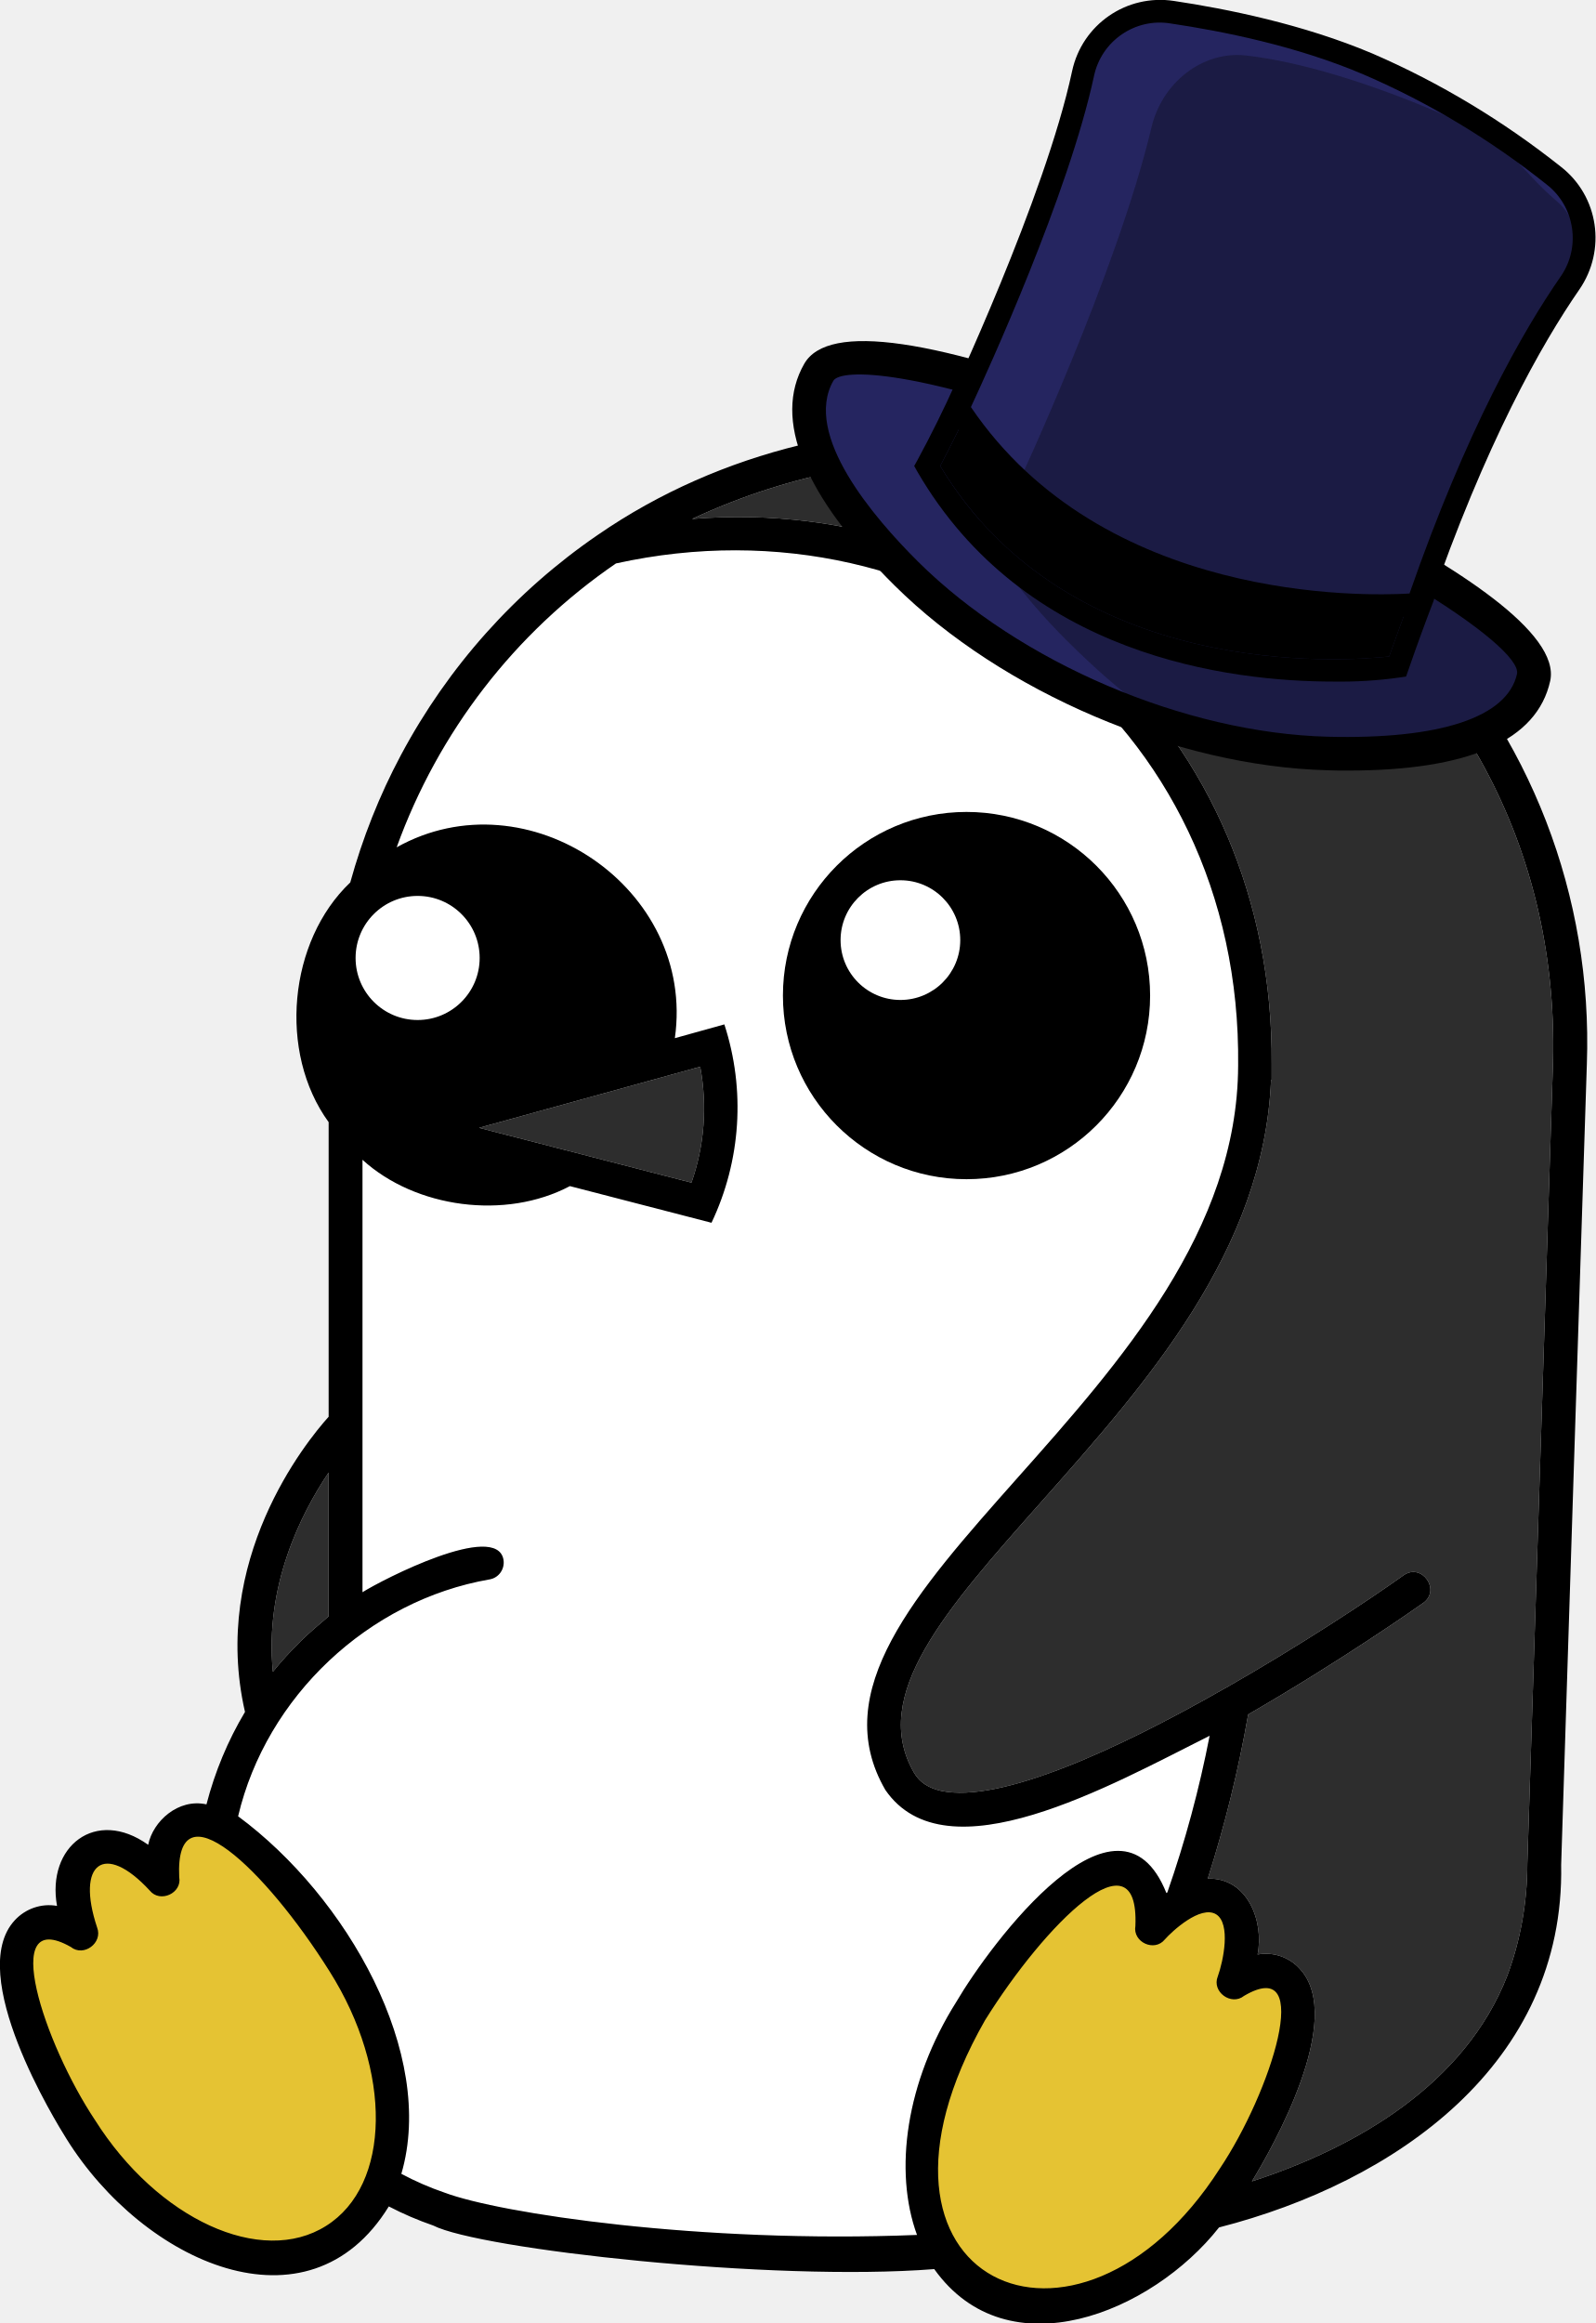
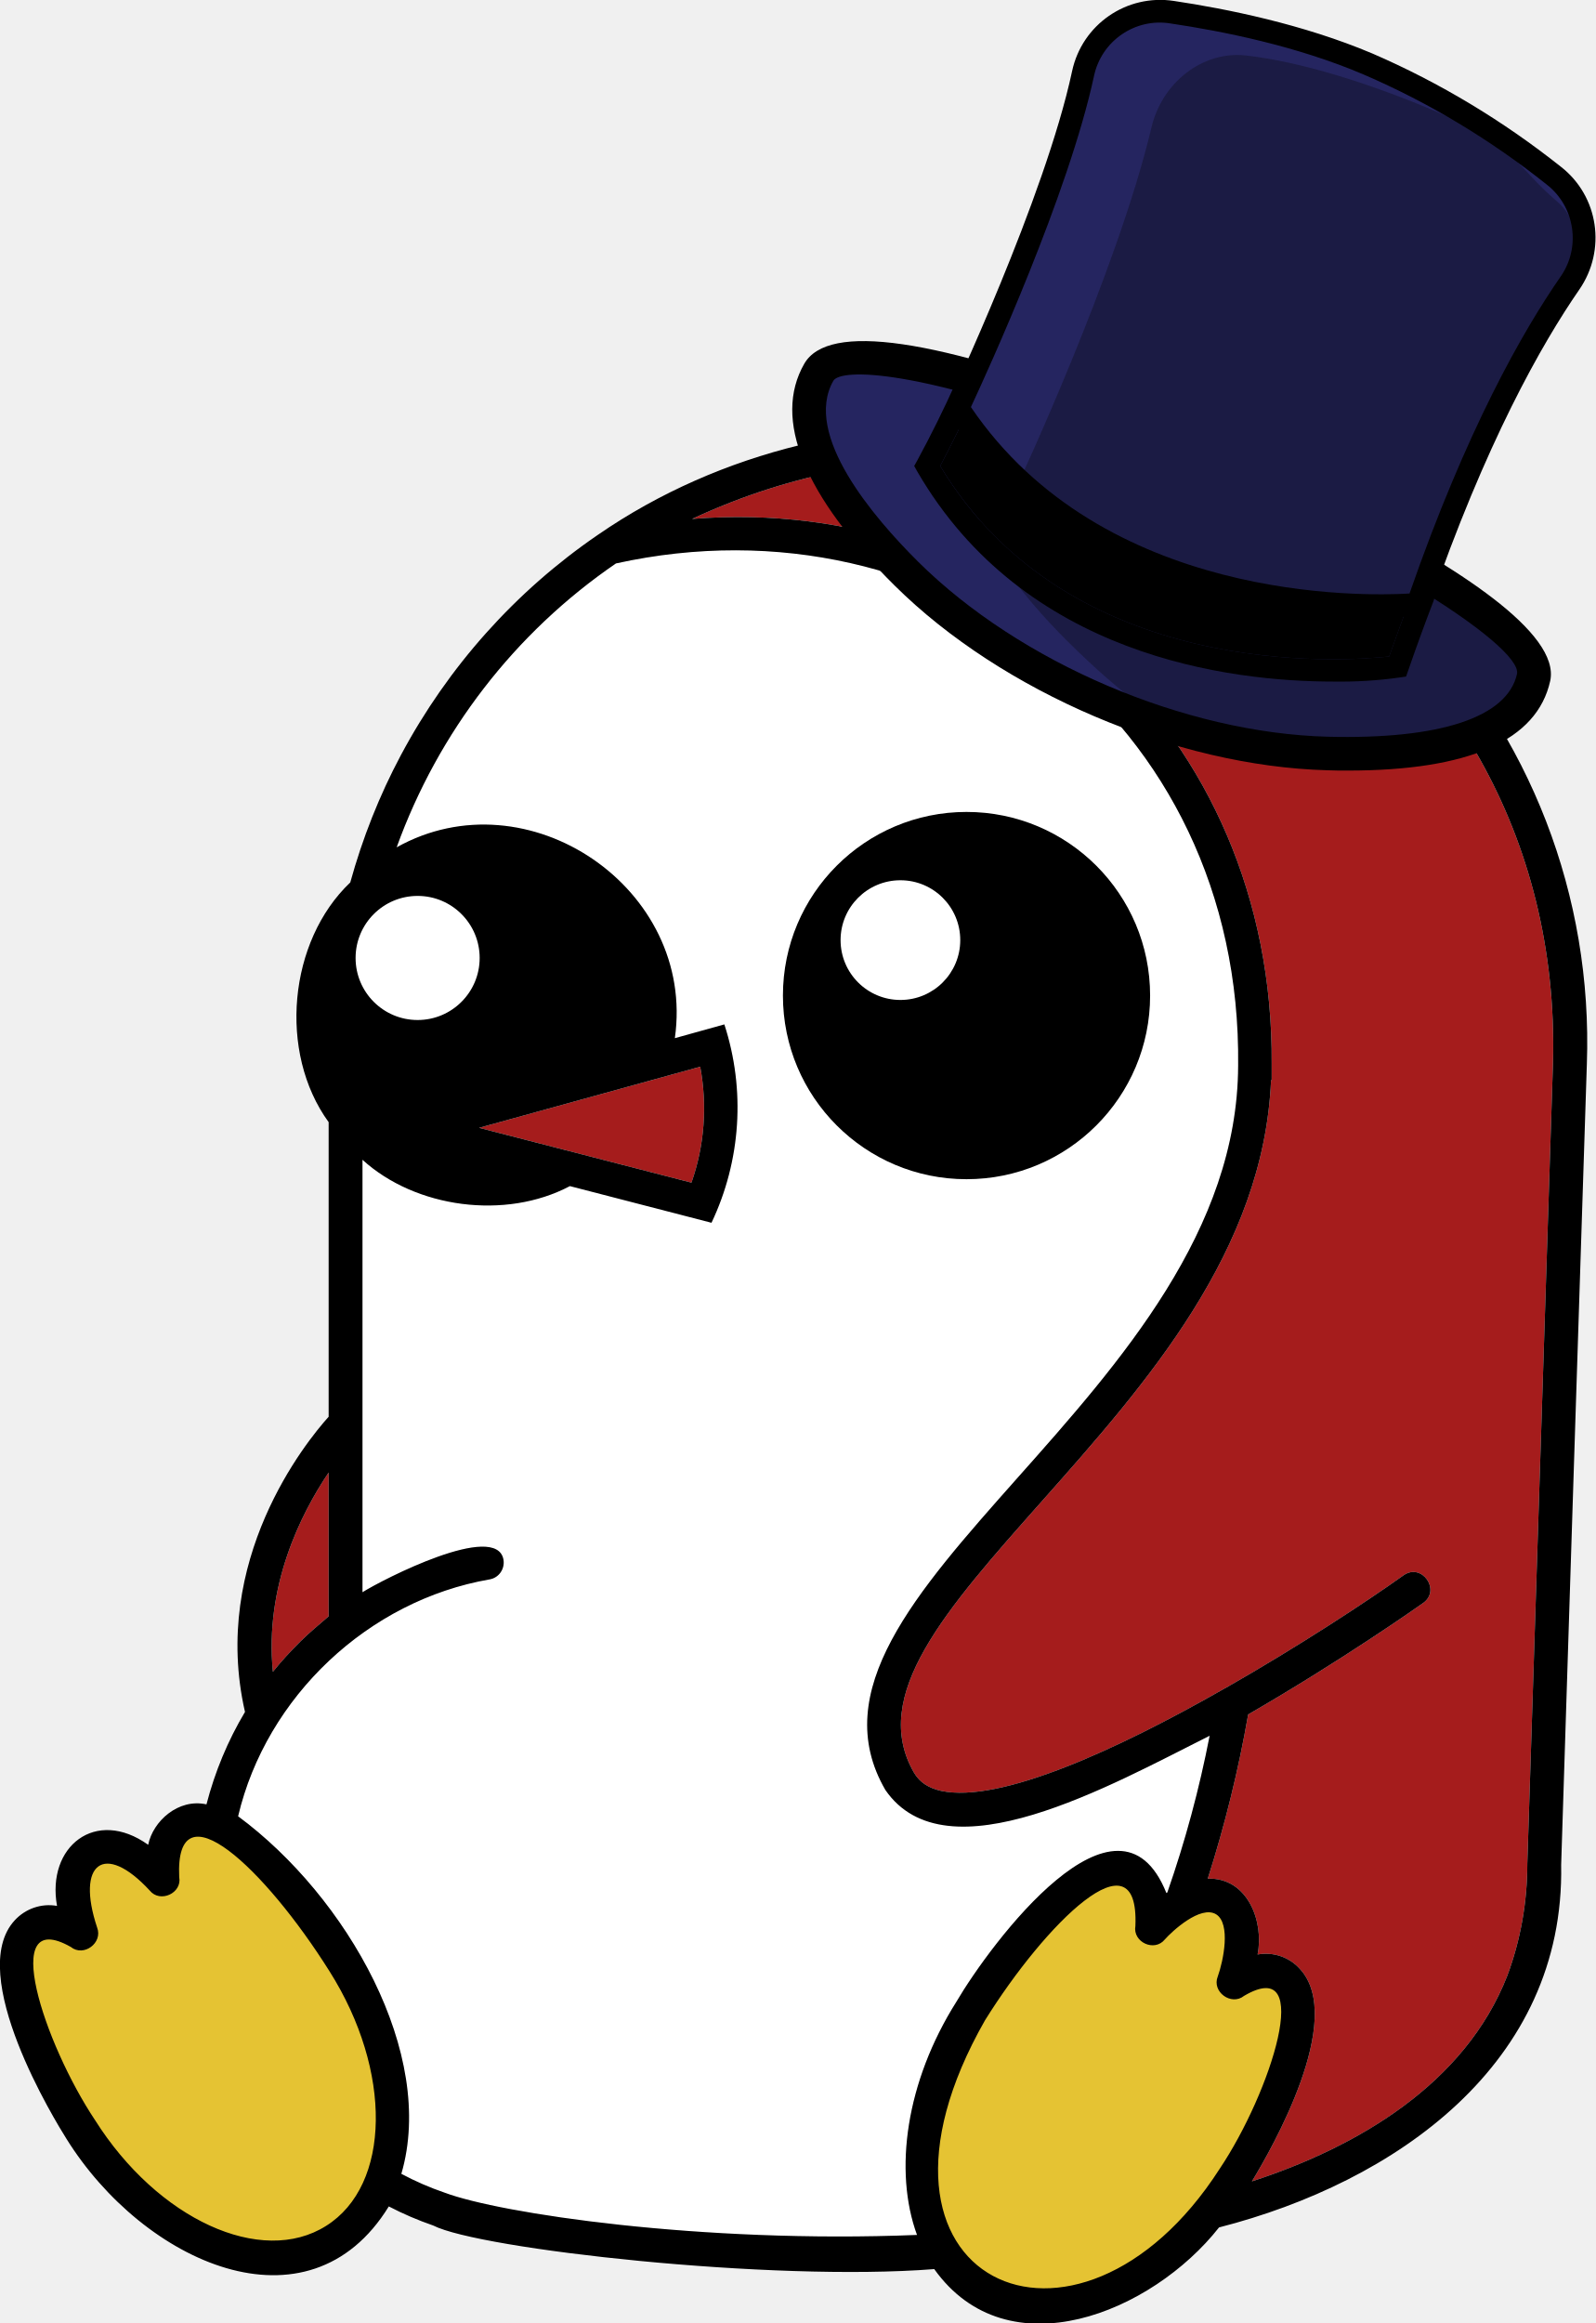
<svg xmlns="http://www.w3.org/2000/svg" version="1.1" id="Galley" x="0px" y="0px" viewBox="0 0 509.2 741.3" style="enable-background:new 0 0 509.2 741.3;" xml:space="preserve">
  <style type="text/css">
- 	.penguin_top_hat_no_crown-st0{fill:#2D2D2D;}
+ 	.penguin_top_hat_no_crown-st0{fill:#A51C1C;}
	.penguin_top_hat_no_crown-st1{fill:#E5C333;}
	.penguin_top_hat_no_crown-st2{fill:#FFFFFF;}
	.penguin_top_hat_no_crown-st3{fill:#252560;}
	.penguin_top_hat_no_crown-st4{fill:#1B1B44;}
	.penguin_top_hat_no_crown-st5{fill="url(#SVGID_1_)";}
	.penguin_top_hat_no_crown-st6{fill:#0586A6;stroke:#000000;stroke-miterlimit:10;}
</style>
  <g id="Color_body">
    <path id="Color_body_2_" class="penguin_top_hat_no_crown-st0" d="M495.7,339c-8.2,255.4-8.2,255.5-8.2,255.7c0,12.2-2.1,24.3-6.4,35.8   c-13.5,34.5-47.7,54.6-81.5,65.6c6.2-10.2,30.1-51.8,15.3-67.8c-3.4-3.8-8.5-5.5-13.5-4.6c2.1-10.2-3-24.6-15.9-24.2   c5.5-17.2,9.8-34.7,12.9-52.4c29.6-17.1,53.8-34.1,55.9-35.6c5.7-4.1-0.5-12.9-6.3-8.8c-12.2,8.7-33.6,22.7-56.7,35.9   c-0.4,0.2-0.8,0.4-1.1,0.6c-33.7,19.2-71,36.3-89.8,32.3c-4-0.9-6.8-2.7-8.6-5.7c-14.4-24.7,10-52.1,40.8-86.8   c33.3-37.5,70.8-79.9,73.1-134.3h0.2c0-0.4,0-5,0-5.2c0.8-105.7-83.2-182.1-185-173.9C349.4,105.6,499.5,194.2,495.7,339z" />
    <path id="Color_body_1_" class="penguin_top_hat_no_crown-st0" d="M104.9,469.9v45.9c-3,2.6-6.2,5.2-9,8c-3.1,3.1-6.1,6.3-8.8,9.7   C84.4,506.2,96,483.1,104.9,469.9z" />
    <path id="Color_body" class="penguin_top_hat_no_crown-st0" d="M152.9,359.9l70.6-19.5c2.3,12.4,1.4,25.1-2.8,37L152.9,359.9z" />
  </g>
  <g id="Shape">
    <polygon class="penguin_top_hat_no_crown-st1" points="367.8,610.2 362.3,598.1 354.3,596.5 341.8,607.5 327.3,617.7 313.1,636.7 302,656.5 294.7,683.9    296.5,707.9 307.3,726.3 317.9,733.2 339.4,735.9 366.8,726.5 392.8,696.6 408.7,666.1 414.2,641.2 408.1,629.8 395.4,631.4    395.3,611.9 385.4,604.8 372.8,607.5  " />
    <polygon class="penguin_top_hat_no_crown-st1" points="51.9,599.8 40.3,590.9 31.6,589.6 24.3,596.3 24.3,607.5 21.1,614.4 8.7,616.3 5.4,622.1 5.4,634.6    25.8,679.4 43.8,701 65.3,718.9 87,720.4 107,714.9 121.6,696.6 125.3,666.1 117.7,641.2 101.3,613.6 87.1,596.3 73.8,584.6    61,581 52.4,590.4  " />
    <path class="penguin_top_hat_no_crown-st2" d="M292.7,713.2c-69.2,2.8-133.3-6.9-150.8-13.5c-4.7-1.6-9.3-3.6-13.8-6c11.2-38.2-17.3-88.4-52.1-114.1   c9-38.2,41.6-68.9,80.3-75.6c2.9-0.5,4.9-3.3,4.4-6.3l0,0c-2.2-12.3-38.5,6.3-45,10.4v-138c16.9,15.4,45.6,19.3,66.2,8.4l45.2,11.7   c9.4-19.8,10.9-42.4,4.1-63.3l-15.8,4.4c6.8-47.8-47-84.3-88.8-60.9c13.3-36.8,37.7-68.5,70-90.6C300,157,396.5,229.6,395.2,340.1   c-0.2,52.5-37.6,94.6-70.6,131.7c-32.4,36.5-60.3,67.9-42,99.4c19.4,28.2,71.8-1.4,103.5-17.3c-3.3,17-7.8,33.7-13.5,50   c-0.1,0.1-0.2,0.1-0.3,0.2c-15.4-38.5-56,15.9-67.1,34.8C289.2,664.3,285.2,692.7,292.7,713.2z" />
    <circle cx="308.5" cy="317.7" r="58.6" />
    <path d="M451.1,196.2c-65.8-69.9-181.9-79.6-260.3-25.5c-26.3,18-47.8,42.1-62.8,70.2c-6.9,12.9-12.3,26.6-16.2,40.7   c-19.7,18.7-23.1,54.2-6.9,76.5v94c-7.3,8.1-37.8,45.8-26.7,94.2c-5.5,9.2-9.6,19.1-12.3,29.5c-9-2-17.1,5.4-18.6,12.9   c-16.8-12-32.5,0.6-29.1,19.5c-5-0.9-10.1,0.9-13.5,4.6c-15.9,17.2,13.1,64.3,16.5,69.7c24.6,39.5,77.2,63.4,102.9,21.6   c4.6,2.4,9.3,4.4,14.2,6.1c14.7,7.5,107.8,18,159.9,13.9c23.5,32.9,69.5,13.9,90.9-13.3c56.2-14.4,110.4-52.1,109.2-115.7   c0-1.5,8.2-255.5,8.2-255.5C508.4,286,488.4,234.3,451.1,196.2z M152.9,359.9l70.6-19.5c2.3,12.4,1.4,25.1-2.8,37L152.9,359.9z    M104.9,469.9v45.9c-3,2.6-6.2,5.2-9,8c-3.1,3.1-6.1,6.3-8.8,9.7C84.4,506.2,96,483.1,104.9,469.9z M104.1,710.3   c-20.7,13.1-53.8-2.1-73.8-33.8c-16.2-24.3-30.8-68.3-7.7-55.2c4.1,3.3,10.3-1.3,8.4-6.2c-6.8-20.4,2.2-27.6,16.8-11.8   c3.3,4.1,10.4,0.8,9.4-4.3c-1.4-29.9,27.4-2.7,48,30.1C125.3,660.9,124.8,697.3,104.1,710.3z M292.7,713.2   c-69.2,2.8-133.3-6.9-150.8-13.5c-4.7-1.6-9.3-3.6-13.8-6c11.2-38.2-17.3-88.4-52.1-114.1c9-38.2,41.6-68.9,80.3-75.6   c2.9-0.5,4.9-3.3,4.4-6.3l0,0c-2.2-12.3-38.5,6.3-45,10.4v-138c16.9,15.4,45.6,19.3,66.2,8.4l45.2,11.7   c9.4-19.8,10.9-42.4,4.1-63.3l-15.8,4.4c6.8-47.8-47-84.3-88.8-60.9c13.3-36.8,37.7-68.5,70-90.6C300,157,396.5,229.6,395.2,340.1   c-0.2,52.5-37.6,94.6-70.6,131.7c-32.4,36.5-60.3,67.9-42,99.4c19.4,28.2,71.8-1.4,103.5-17.3c-3.3,17-7.8,33.7-13.5,50   c-0.1,0.1-0.2,0.1-0.3,0.2c-15.4-38.5-56,15.9-67.1,34.8C289.2,664.3,285.2,692.7,292.7,713.2z M389.3,692.1   c-45.5,70.8-122.5,36.1-74.9-47.4c19.2-30.8,49.3-60.8,48-30.1c-0.9,5.2,6.1,8.4,9.4,4.3c2.2-2.5,11.4-11.1,16.4-8   c4.7,3,2.3,14.8,0.5,19.8c-2,4.9,4.3,9.5,8.4,6.2C419.9,623.5,405.6,667.8,389.3,692.1L389.3,692.1z M495.7,339   c-8.2,255.4-8.2,255.5-8.2,255.7c0,12.2-2.1,24.3-6.4,35.8c-13.5,34.5-47.7,54.6-81.5,65.6c6.2-10.2,30.1-51.8,15.3-67.8   c-3.4-3.8-8.5-5.5-13.5-4.6c2.1-10.2-3-24.6-15.9-24.2c5.5-17.2,9.8-34.7,12.9-52.4c29.6-17.1,53.8-34.1,55.9-35.6   c5.7-4.1-0.5-12.9-6.3-8.8c-12.2,8.7-33.6,22.7-56.7,35.9c-0.4,0.2-0.8,0.4-1.1,0.6c-33.7,19.2-71,36.3-89.8,32.3   c-4-0.9-6.8-2.7-8.6-5.7c-14.4-24.7,10-52.1,40.8-86.8c33.3-37.5,70.8-79.9,73.1-134.3h0.2c0-0.4,0-5,0-5.2   c0.8-105.7-83.2-182.1-185-173.9C349.4,105.6,499.5,194.2,495.7,339z" />
    <circle class="penguin_top_hat_no_crown-st2" cx="287.4" cy="300" r="19.1" />
    <circle class="penguin_top_hat_no_crown-st2" cx="133.3" cy="305.7" r="19.8" />
    <path class="penguin_top_hat_no_crown-st3" d="M261.3,118.8c-12.1,21.3,14.4,50.8,28,64.3c33.1,32.7,87.3,56.1,134.3,57.3c19.2,0.5,60.6-0.3,65.8-24.2   C495.8,187.5,276.4,92.3,261.3,118.8z" />
    <path class="penguin_top_hat_no_crown-st4" d="M313,140.6c-12.1,21.3,14.4,50.8,28,64.3c33.1,32.7,57.9,44.8,103.9,35.1c23.1-4.9,39.3,0.1,44.5-23.8   C495.8,187.5,328.1,114.2,313,140.6z" />
    <path d="M430.2,245.9c-2.2,0-4.4,0-6.6-0.1c-48.2-1.3-103.7-24.9-138-58.9c-29-28.7-39-53.2-28.9-70.8l0,0   c7.6-13.3,42-8.3,102.3,14.9c1.4,0.5,142.5,55.7,135.8,86.3C490.6,236.3,468.9,245.9,430.2,245.9z M266,121.5   c-9.8,17.2,12.8,43.6,27.1,57.8c32.5,32.2,85,54.6,130.7,55.8c35.9,0.9,57.3-6.2,60.4-20c2-9-51.4-44-129.1-73.9   C292.9,117.2,268.3,117.6,266,121.5L266,121.5z" />
    <linearGradient id="SVGID_1_" gradientUnits="userSpaceOnUse" x1="522.121" y1="656.462" x2="672.997" y2="656.462" gradientTransform="matrix(1 0 0 1 -222.0213 -488.5212)">
      <stop offset="0" style="stop-color:#FFFFFF" />
      <stop offset="1" style="stop-color:#A5A4DA" />
    </linearGradient>
    <path class="penguin_top_hat_no_crown-st5" d="M300.1,148.7c41.3,68.6,128.5,62.4,143.3,60.8c2.5-7.1,5-13.8,7.4-20.3c0.5-1.3-0.1-2.7-1.4-3.3   c-0.2-0.1-0.5-0.2-0.8-0.2c-25.6-2-50.7-8.4-74.2-18.7l0,0c-25-11-52-32.3-63-41.5C307.9,133.4,304.1,141.1,300.1,148.7z" />
    <path d="M425.7,217.5c-33.4,0-98.7-8.1-132.9-67l-1-1.8l1-1.8c4.4-8.1,8.6-16.6,12.4-25.1c0.9-1.9,2.6-3.3,4.6-3.8s4.1,0,5.7,1.4   c8.1,6.8,36.6,29.8,61.9,41c22.8,10,47.1,16.1,71.9,18.1c5.3,0.4,9.4,5.1,8.9,10.4c-0.1,0.9-0.3,1.9-0.6,2.8   c-2.7,7-5.4,14.4-8.1,22.2l-0.7,2l-2.1,0.3C439.6,217.2,432.7,217.6,425.7,217.5z M300.1,148.7c41.3,68.6,128.5,62.4,143.3,60.8   c2.5-7.1,5-13.8,7.4-20.3c0.5-1.3-0.1-2.7-1.4-3.3c-0.2-0.1-0.5-0.2-0.8-0.2c-25.6-2-50.7-8.4-74.2-18.7l0,0   c-25-11-52-32.3-63-41.5C307.9,133.4,304.1,141.1,300.1,148.7z" />
    <path class="penguin_top_hat_no_crown-st3" d="M305.8,130.2c0,0,31-65.6,39.8-106.8c2.8-13,15.3-21.6,28.5-19.5c17.5,2.6,41.1,7.5,62.5,16.6   c21.2,9.2,41.2,21.2,59.2,35.6c10.5,8.3,12.8,23.3,5.1,34.3c-12,17.3-30.2,49.2-48.5,102.5C452.5,192.9,353.3,202.8,305.8,130.2z" />
    <path class="penguin_top_hat_no_crown-st4" d="M324.9,154.5c0,0,31.6-67.5,42.6-113.7c3.4-14.6,16.5-24.6,30.1-23.1c17.8,2,39.9,9,61.3,18.1   c25.4,10.8,24.6,17,38,28.4c10.4,8.9,5.7,23.5-2.5,36.1c-13.1,19.8-21.9,34-43.1,94.2C443.4,188.4,380.2,199.3,324.9,154.5z" />
    <path d="M441.1,196.9c-28.2,0-100-6.1-138.3-64.7l-1.1-1.7l0.9-1.8c0.3-0.7,31-65.7,39.6-106C345.4,7.8,359.6-2,374.7,0.3   c16.7,2.5,41.2,7.4,63.4,16.8c21.5,9.3,41.7,21.5,60.1,36.1c12.1,9.4,14.6,26.6,5.9,39.2c-11.9,17.2-29.9,48.8-48.1,101.6l-0.8,2.2   l-2.3,0.2C452.7,196.5,448.3,196.9,441.1,196.9z M309.9,129.9c42.2,62.2,125.2,60.4,140,59.5c18.2-52.3,36.2-83.8,48.2-101.1   c6.6-9.4,4.6-22.4-4.4-29.4c-17.8-14.2-37.5-26.1-58.4-35.1c-21.5-9.2-45.4-13.9-61.6-16.3c-11.3-1.9-22.1,5.5-24.5,16.7   C341.1,61.9,315.1,118.8,309.9,129.9z" />
    <path class="penguin_top_hat_no_crown-st6" d="M310.1,119.7" />
  </g>
</svg>
